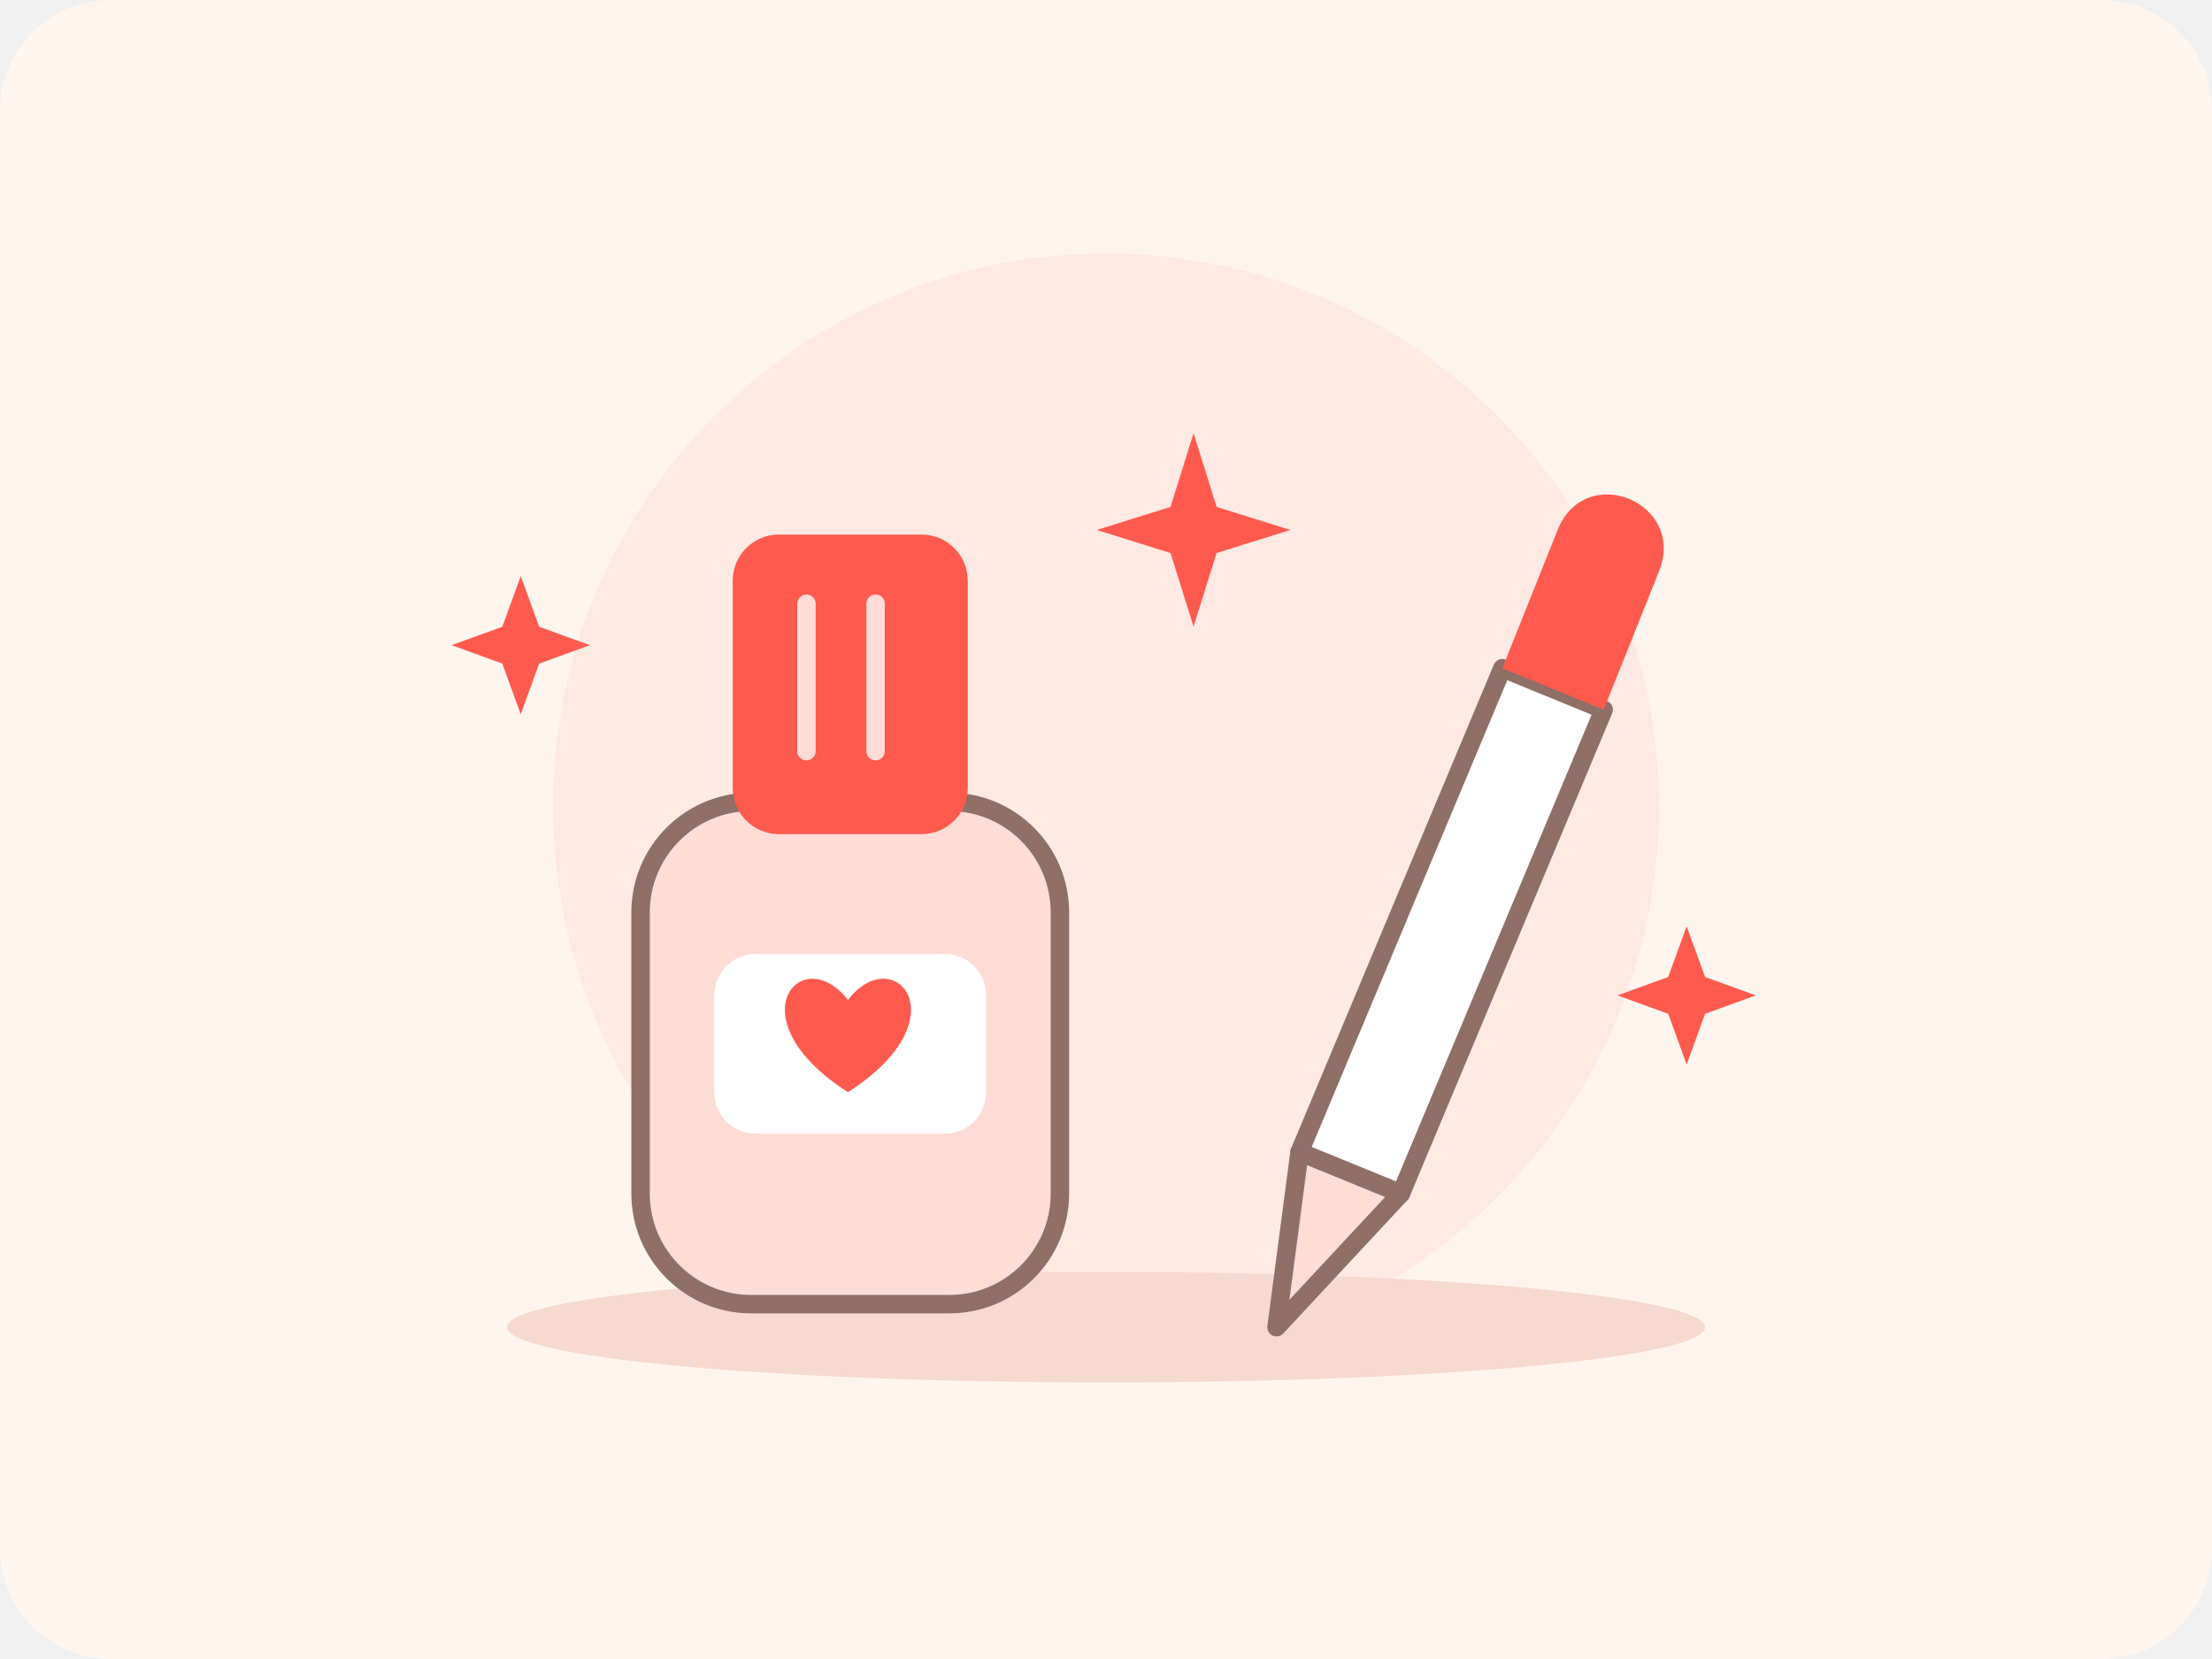
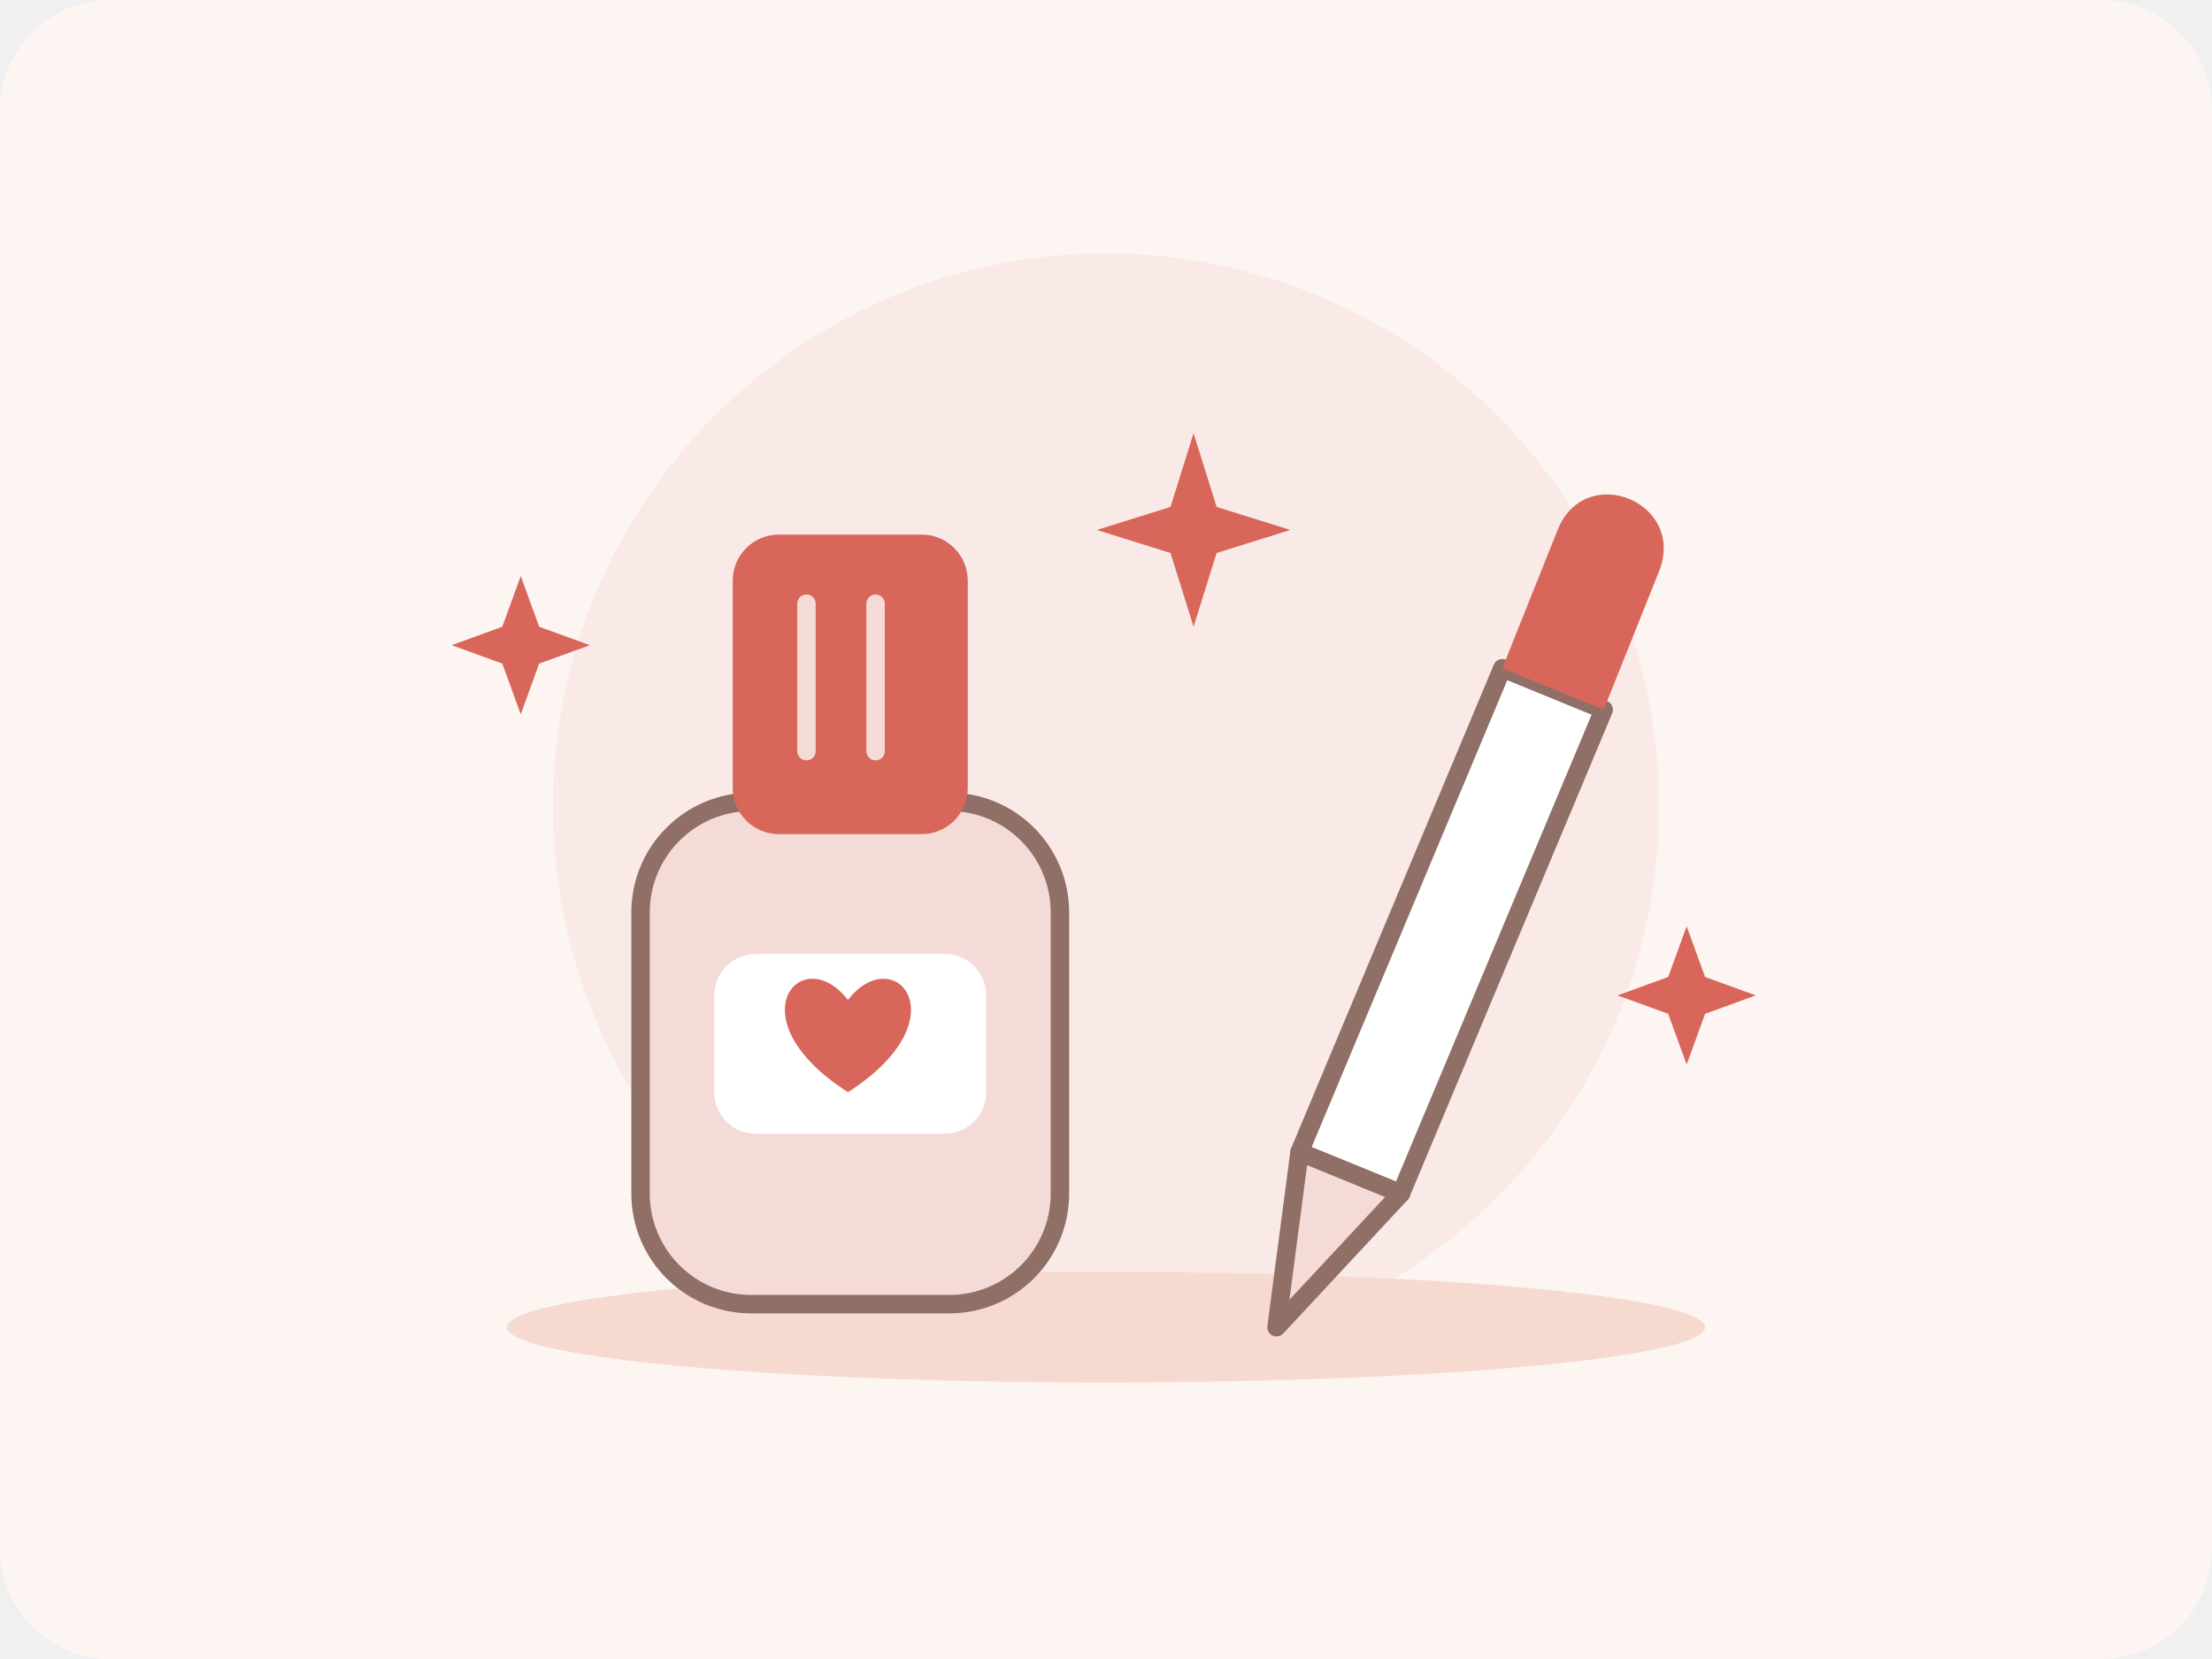
<svg xmlns="http://www.w3.org/2000/svg" width="480" height="360" viewBox="0 0 480 360" fill="none">
-   <rect width="480" height="360" rx="24" fill="#FFF5EF" />
-   <circle cx="240" cy="175" r="120" fill="#FFE9E3" />
+   <rect width="480" height="360" rx="24" fill="#FDF5F2" />
+   <circle cx="240" cy="175" r="120" fill="#F9EAE7" />
  <ellipse cx="240" cy="288" rx="130" ry="12" fill="#F6DACF" />
-   <rect x="139" y="174" width="91" height="109" rx="24" fill="#FFDCD6" stroke="#8F6F66" stroke-width="4" />
-   <rect x="159" y="116" width="51" height="65" rx="10" fill="#FF5A4E" />
-   <path d="M175 131v32m15-32v32" stroke="#FFDCD6" stroke-width="4" stroke-linecap="round" />
+   <rect x="139" y="174" width="91" height="109" rx="24" fill="#F4DBD7" stroke="#8F6F66" stroke-width="4" />
+   <rect x="159" y="116" width="51" height="65" rx="10" fill="#D8665A" />
+   <path d="M175 131v32m15-32v32" stroke="#F4DBD7" stroke-width="4" stroke-linecap="round" />
  <rect x="155" y="207" width="59" height="39" rx="9" fill="white" />
-   <path d="M184 217c-10-13-25 4 0 20 25-16 10-33 0-20Z" fill="#FF5A4E" />
+   <path d="M184 217c-10-13-25 4 0 20 25-16 10-33 0-20Z" fill="#D8665A" />
  <path d="m282 250 44-105 22 9-44 105-22-9Z" fill="white" stroke="#8F6F66" stroke-width="4" stroke-linejoin="round" />
-   <path d="m326 145 12-30c6-15 28-6 22 9l-12 30-22-9Z" fill="#FF5A4E" />
-   <path d="m282 250-5 38 27-29-22-9Z" fill="#FFDCD6" stroke="#8F6F66" stroke-width="4" stroke-linejoin="round" />
-   <path d="m259 94 5 16 16 5-16 5-5 16-5-16-16-5 16-5 5-16Zm-146 31 4 11 11 4-11 4-4 11-4-11-11-4 11-4 4-11Zm253 76 4 11 11 4-11 4-4 11-4-11-11-4 11-4 4-11Z" fill="#FF5A4E" />
+   <path d="m326 145 12-30c6-15 28-6 22 9l-12 30-22-9Z" fill="#D8665A" />
+   <path d="m282 250-5 38 27-29-22-9Z" fill="#F4DBD7" stroke="#8F6F66" stroke-width="4" stroke-linejoin="round" />
+   <path d="m259 94 5 16 16 5-16 5-5 16-5-16-16-5 16-5 5-16Zm-146 31 4 11 11 4-11 4-4 11-4-11-11-4 11-4 4-11Zm253 76 4 11 11 4-11 4-4 11-4-11-11-4 11-4 4-11Z" fill="#D8665A" />
</svg>
